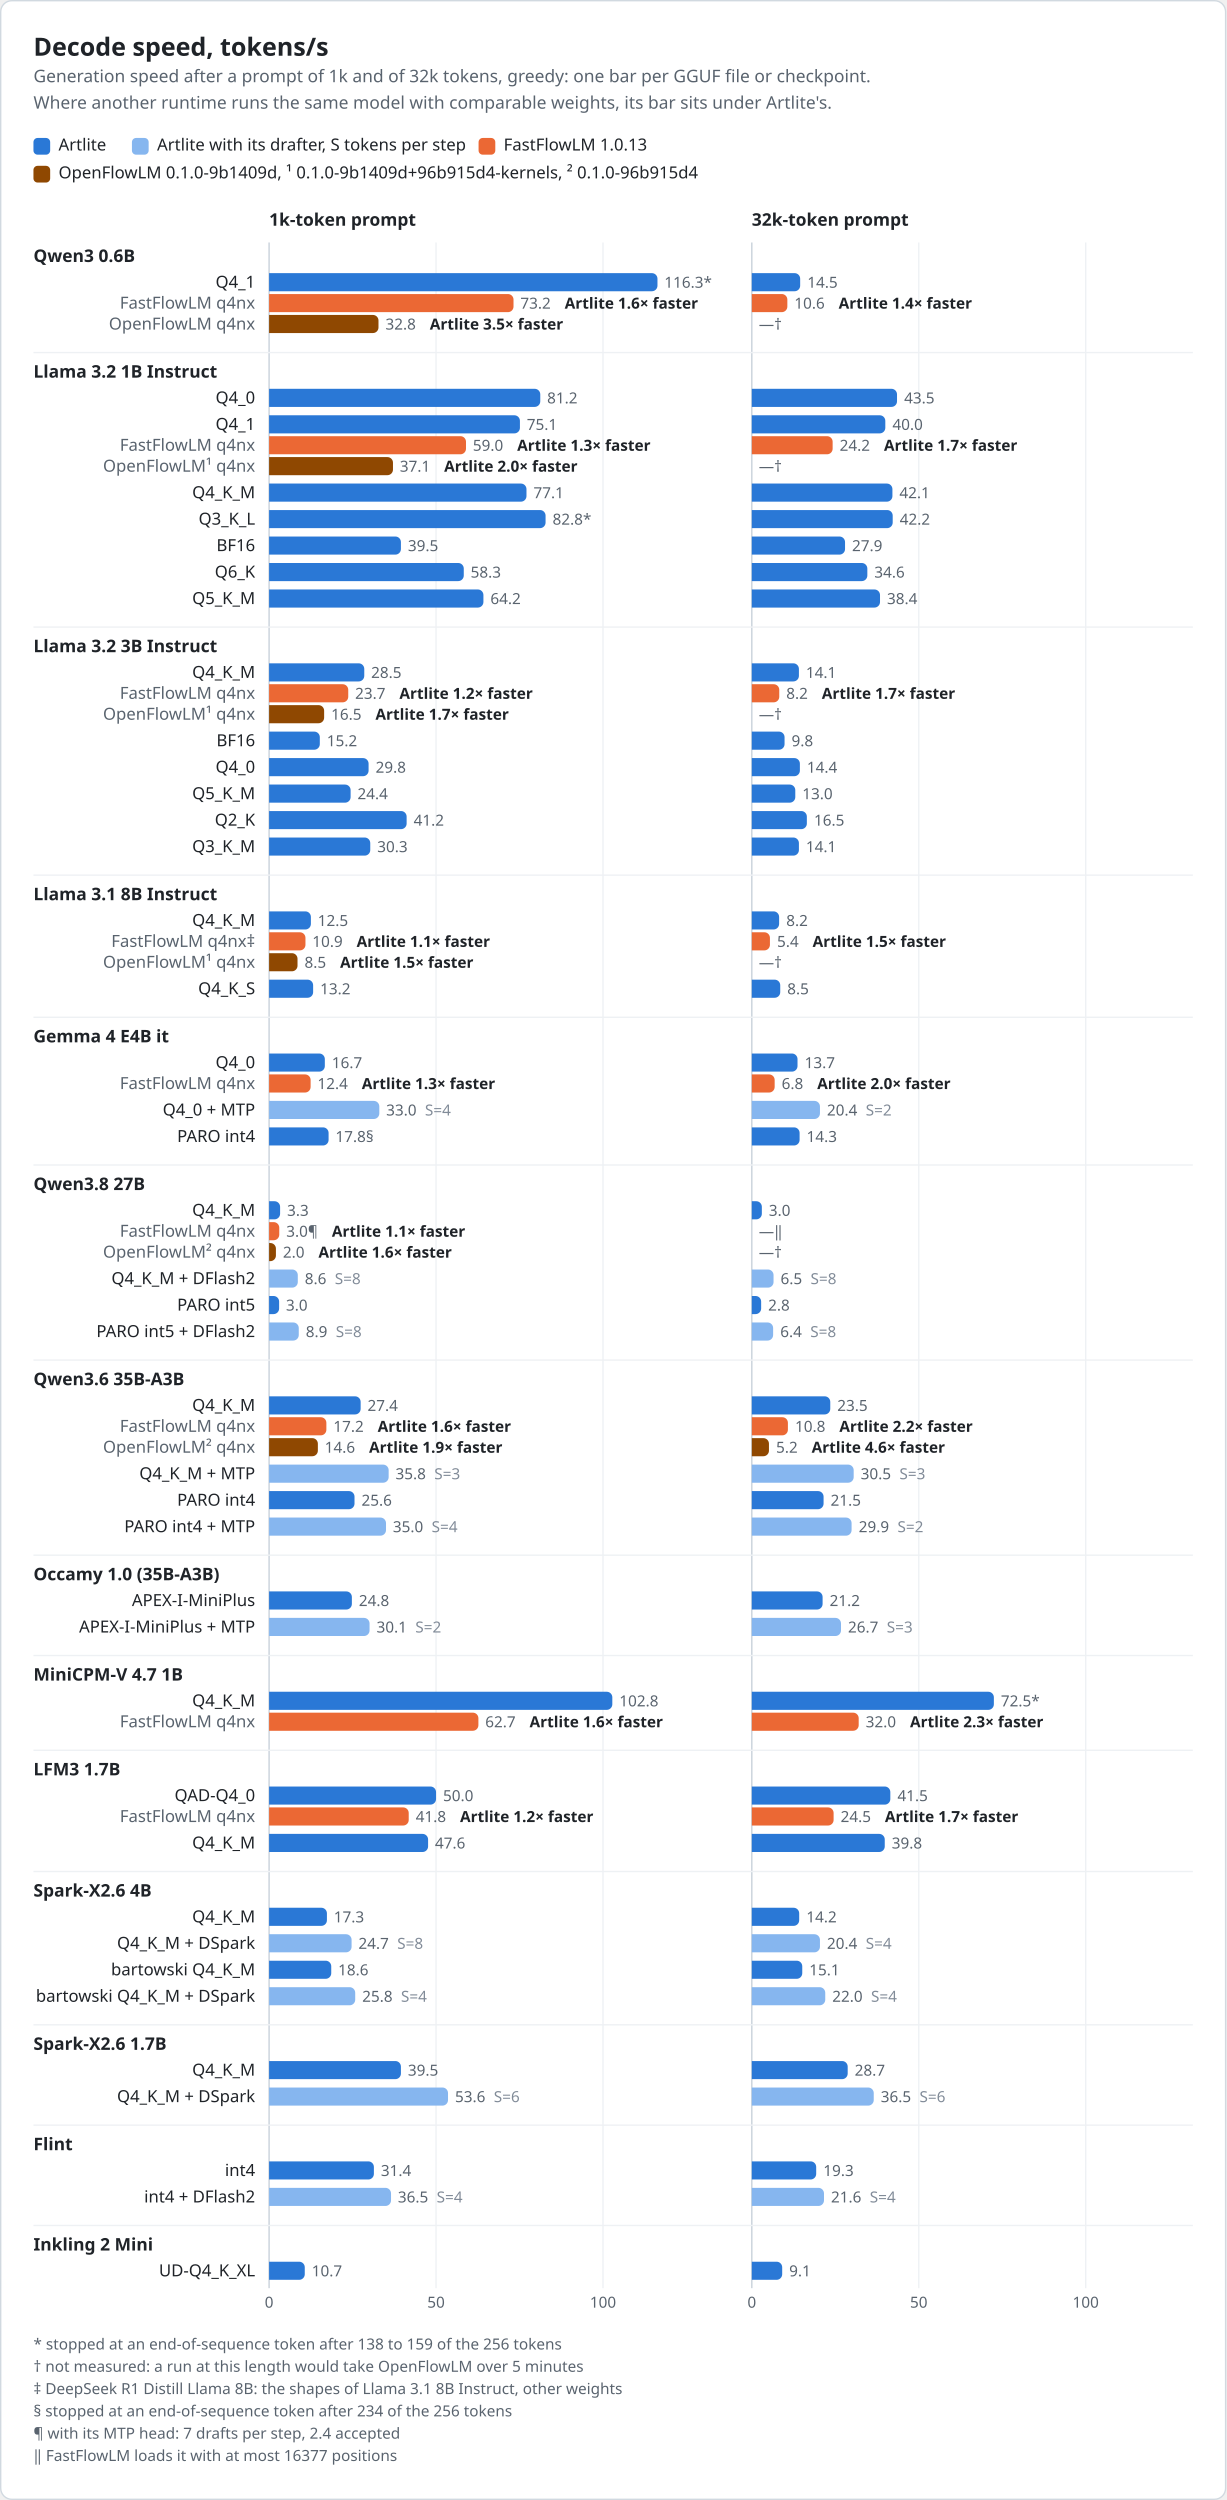
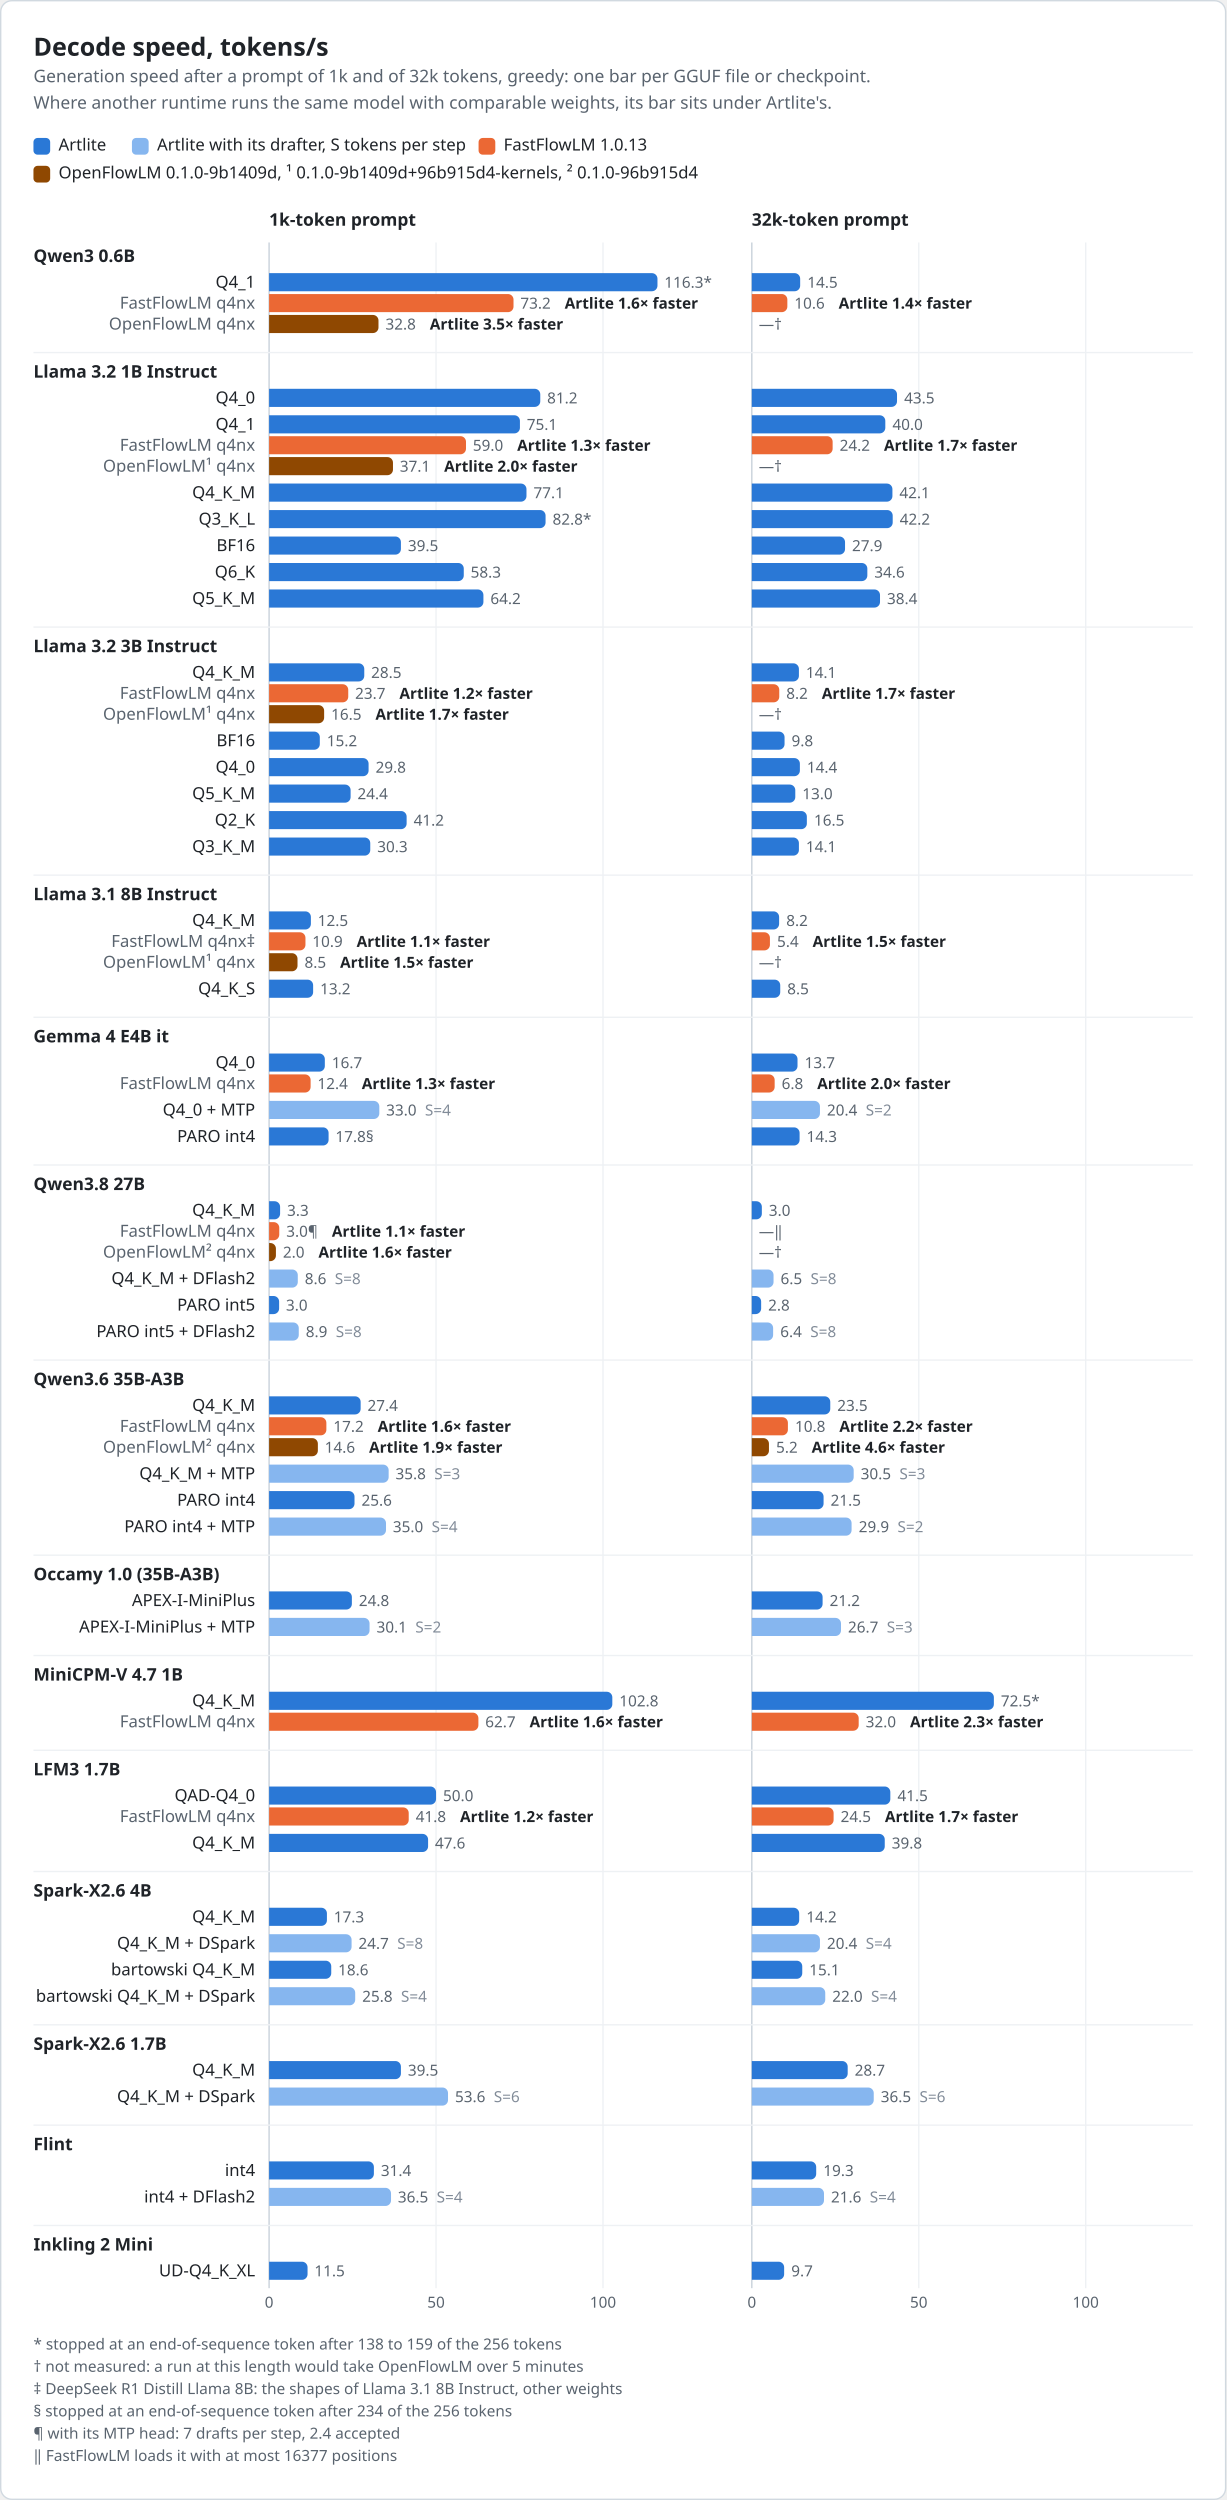
<svg xmlns="http://www.w3.org/2000/svg" width="880" height="1794" viewBox="0 0 880 1794" role="img" aria-labelledby="t d">
  <style>text{font-family:-apple-system, BlinkMacSystemFont, "Segoe UI", "Noto Sans", Helvetica, Arial, sans-serif;font-size:11px;fill:#59636e;font-variant-numeric:tabular-nums}.title{font-size:18px;font-weight:600;fill:#1f2328}.sub{font-size:12.5px}.h{font-size:12.5px;font-weight:600;fill:#1f2328}.lbl{font-size:12px;fill:#1f2328}.lbl2{font-size:12px}.strong{font-weight:600;fill:#1f2328}.muted{fill:#818b98}.small{font-size:10px}.halo{paint-order:stroke;stroke:#ffffff;stroke-width:3px;stroke-linejoin:round}.grid{stroke:#eef1f4}.axis{stroke:#c8d1da}.guide{stroke:#d5dce3}.bracket{stroke:#59636e;fill:none}.ft{fill:#86b6ef}.detail{font-size:12px;font-weight:400;fill:#59636e}.tile{fill:#eef1f4;stroke:#59636e;stroke-width:1}.cut{stroke:#59636e;stroke-width:.75;fill:none}.f0{fill:#2a78d6}.l0{stroke:#2a78d6;stroke-width:2;fill:none;stroke-linejoin:round;stroke-linecap:round}.d0{fill:#2a78d6;stroke:#ffffff;stroke-width:1.5}.b0{fill:#2a78d6;fill-opacity:.16}.f1{fill:#eb6834}.l1{stroke:#eb6834;stroke-width:2;fill:none;stroke-linejoin:round;stroke-linecap:round}.d1{fill:#eb6834;stroke:#ffffff;stroke-width:1.5}.b1{fill:#eb6834;fill-opacity:.16}.f2{fill:#1baf7a}.l2{stroke:#1baf7a;stroke-width:2;fill:none;stroke-linejoin:round;stroke-linecap:round}.d2{fill:#1baf7a;stroke:#ffffff;stroke-width:1.5}.b2{fill:#1baf7a;fill-opacity:.16}.f3{fill:#8f4801}.l3{stroke:#8f4801;stroke-width:2;fill:none;stroke-linejoin:round;stroke-linecap:round}.d3{fill:#8f4801;stroke:#ffffff;stroke-width:1.5}.b3{fill:#8f4801;fill-opacity:.16}</style>
  <rect x="0.5" y="0.5" width="879" height="1793" rx="8" fill="#ffffff" stroke="#d1d9e0" />
  <text x="24.0" y="40.0" class="title">Decode speed, tokens/s</text>
  <text x="24.0" y="59.0" class="sub">Generation speed after a prompt of 1k and of 32k tokens, greedy: one bar per GGUF file or checkpoint.</text>
  <text x="24.0" y="78.0" class="sub">Where another runtime runs the same model with comparable weights, its bar sits under Artlite's.</text>
  <rect x="24" y="99" width="12" height="12" rx="3" class="f0" />
  <text x="42.0" y="108.0" class="lbl">Artlite</text>
  <rect x="94.672" y="99" width="12" height="12" rx="3" class="ft" />
  <text x="112.7" y="108.0" class="lbl">Artlite with its drafter, S tokens per step</text>
  <rect x="343.424" y="99" width="12" height="12" rx="3" class="f1" />
  <text x="361.4" y="108.0" class="lbl">FastFlowLM 1.0.13</text>
  <rect x="24" y="119" width="12" height="12" rx="3" class="f3" />
  <text x="42.0" y="128.0" class="lbl">OpenFlowLM 0.1.0-9b1409d, ¹ 0.1.0-9b1409d+96b915d4-kernels, ² 0.1.0-96b915d4</text>
  <text x="193.1" y="162.0" class="h">1k-token prompt</text>
  <text x="539.5" y="162.0" class="h">32k-token prompt</text>
  <line x1="193.1" y1="174.0" x2="193.1" y2="1642.0" class="axis" />
  <text x="193.1" y="1656.0" text-anchor="middle">0</text>
  <line x1="312.9" y1="174.0" x2="312.9" y2="1642.0" class="grid" />
  <text x="312.9" y="1656.0" text-anchor="middle">50</text>
  <line x1="432.7" y1="174.0" x2="432.7" y2="1642.0" class="grid" />
  <text x="432.7" y="1656.0" text-anchor="middle">100</text>
  <line x1="539.5" y1="174.0" x2="539.5" y2="1642.0" class="axis" />
  <text x="539.5" y="1656.0" text-anchor="middle">0</text>
  <line x1="659.3" y1="174.0" x2="659.3" y2="1642.0" class="grid" />
  <text x="659.3" y="1656.0" text-anchor="middle">50</text>
  <line x1="779.1" y1="174.0" x2="779.1" y2="1642.0" class="grid" />
  <text x="779.1" y="1656.0" text-anchor="middle">100</text>
  <text x="24" y="188.0" class="h">Qwen3 0.6B</text>
  <text x="183.1" y="206.5" text-anchor="end" class="lbl">Q4_1</text>
  <path d="M193.1,196.0h274.7a4.0,4.0 0 0 1 4.0,4.0v5.0a4.0,4.0 0 0 1 -4.0,4.0h-274.7z" class="f0" />
  <text x="476.7" y="206.5">116.3*</text>
  <path d="M539.5,196.0h30.7a4.0,4.0 0 0 1 4.0,4.0v5.0a4.0,4.0 0 0 1 -4.0,4.0h-30.7z" class="f0" />
  <text x="579.3" y="206.5">14.5</text>
  <text x="183.1" y="221.5" text-anchor="end" class="lbl2">FastFlowLM q4nx</text>
  <path d="M193.1,211.0h171.4a4.0,4.0 0 0 1 4.0,4.0v5.0a4.0,4.0 0 0 1 -4.0,4.0h-171.4z" class="f1" />
  <text x="373.4" y="221.5">73.2<tspan dx="10" class="strong">Artlite 1.6× faster</tspan>
  </text>
  <path d="M539.5,211.0h21.5a4.0,4.0 0 0 1 4.0,4.0v5.0a4.0,4.0 0 0 1 -4.0,4.0h-21.5z" class="f1" />
  <text x="570.0" y="221.5">10.6<tspan dx="10" class="strong">Artlite 1.4× faster</tspan>
  </text>
  <text x="183.1" y="236.5" text-anchor="end" class="lbl2">OpenFlowLM q4nx</text>
  <path d="M193.1,226.0h74.5a4.0,4.0 0 0 1 4.0,4.0v5.0a4.0,4.0 0 0 1 -4.0,4.0h-74.5z" class="f3" />
  <text x="276.6" y="236.5">32.8<tspan dx="10" class="strong">Artlite 3.5× faster</tspan>
  </text>
  <text x="544.5" y="236.5">—†</text>
  <line x1="24" y1="253.0" x2="856" y2="253.0" class="grid" />
  <text x="24" y="271.0" class="h">Llama 3.2 1B Instruct</text>
  <text x="183.1" y="289.5" text-anchor="end" class="lbl">Q4_0</text>
  <path d="M193.1,279.0h190.6a4.0,4.0 0 0 1 4.0,4.0v5.0a4.0,4.0 0 0 1 -4.0,4.0h-190.6z" class="f0" />
  <text x="392.6" y="289.5">81.2</text>
  <path d="M539.5,279.0h100.2a4.0,4.0 0 0 1 4.0,4.0v5.0a4.0,4.0 0 0 1 -4.0,4.0h-100.2z" class="f0" />
  <text x="648.8" y="289.5">43.5</text>
  <text x="183.1" y="308.5" text-anchor="end" class="lbl">Q4_1</text>
  <path d="M193.1,298.0h176.0a4.0,4.0 0 0 1 4.0,4.0v5.0a4.0,4.0 0 0 1 -4.0,4.0h-176.0z" class="f0" />
  <text x="378.0" y="308.5">75.1</text>
  <path d="M539.5,298.0h91.8a4.0,4.0 0 0 1 4.0,4.0v5.0a4.0,4.0 0 0 1 -4.0,4.0h-91.8z" class="f0" />
  <text x="640.4" y="308.5">40.0</text>
  <text x="183.1" y="323.5" text-anchor="end" class="lbl2">FastFlowLM q4nx</text>
  <path d="M193.1,313.0h137.3a4.0,4.0 0 0 1 4.0,4.0v5.0a4.0,4.0 0 0 1 -4.0,4.0h-137.3z" class="f1" />
  <text x="339.3" y="323.5">59.0<tspan dx="10" class="strong">Artlite 1.3× faster</tspan>
  </text>
  <path d="M539.5,313.0h54.0a4.0,4.0 0 0 1 4.0,4.0v5.0a4.0,4.0 0 0 1 -4.0,4.0h-54.0z" class="f1" />
  <text x="602.5" y="323.5">24.2<tspan dx="10" class="strong">Artlite 1.7× faster</tspan>
  </text>
  <text x="183.1" y="338.5" text-anchor="end" class="lbl2">OpenFlowLM¹ q4nx</text>
  <path d="M193.1,328.0h84.9a4.0,4.0 0 0 1 4.0,4.0v5.0a4.0,4.0 0 0 1 -4.0,4.0h-84.9z" class="f3" />
  <text x="286.9" y="338.5">37.1<tspan dx="10" class="strong">Artlite 2.0× faster</tspan>
  </text>
  <text x="544.5" y="338.5">—†</text>
  <text x="183.1" y="357.5" text-anchor="end" class="lbl">Q4_K_M</text>
  <path d="M193.1,347.0h180.7a4.0,4.0 0 0 1 4.0,4.0v5.0a4.0,4.0 0 0 1 -4.0,4.0h-180.7z" class="f0" />
  <text x="382.8" y="357.5">77.1</text>
  <path d="M539.5,347.0h96.9a4.0,4.0 0 0 1 4.0,4.0v5.0a4.0,4.0 0 0 1 -4.0,4.0h-96.9z" class="f0" />
  <text x="645.4" y="357.5">42.1</text>
  <text x="183.1" y="376.5" text-anchor="end" class="lbl">Q3_K_L</text>
  <path d="M193.1,366.0h194.4a4.0,4.0 0 0 1 4.0,4.0v5.0a4.0,4.0 0 0 1 -4.0,4.0h-194.4z" class="f0" />
  <text x="396.5" y="376.5">82.8*</text>
  <path d="M539.5,366.0h97.1a4.0,4.0 0 0 1 4.0,4.0v5.0a4.0,4.0 0 0 1 -4.0,4.0h-97.1z" class="f0" />
  <text x="645.6" y="376.5">42.2</text>
  <text x="183.1" y="395.5" text-anchor="end" class="lbl">BF16</text>
  <path d="M193.1,385.0h90.6a4.0,4.0 0 0 1 4.0,4.0v5.0a4.0,4.0 0 0 1 -4.0,4.0h-90.6z" class="f0" />
  <text x="292.7" y="395.5">39.5</text>
  <path d="M539.5,385.0h62.9a4.0,4.0 0 0 1 4.0,4.0v5.0a4.0,4.0 0 0 1 -4.0,4.0h-62.9z" class="f0" />
  <text x="611.4" y="395.5">27.9</text>
  <text x="183.1" y="414.5" text-anchor="end" class="lbl">Q6_K</text>
  <path d="M193.1,404.0h135.7a4.0,4.0 0 0 1 4.0,4.0v5.0a4.0,4.0 0 0 1 -4.0,4.0h-135.7z" class="f0" />
  <text x="337.7" y="414.5">58.3</text>
  <path d="M539.5,404.0h78.9a4.0,4.0 0 0 1 4.0,4.0v5.0a4.0,4.0 0 0 1 -4.0,4.0h-78.9z" class="f0" />
  <text x="627.4" y="414.5">34.6</text>
  <text x="183.1" y="433.5" text-anchor="end" class="lbl">Q5_K_M</text>
  <path d="M193.1,423.0h149.8a4.0,4.0 0 0 1 4.0,4.0v5.0a4.0,4.0 0 0 1 -4.0,4.0h-149.8z" class="f0" />
  <text x="351.9" y="433.5">64.2</text>
  <path d="M539.5,423.0h88.0a4.0,4.0 0 0 1 4.0,4.0v5.0a4.0,4.0 0 0 1 -4.0,4.0h-88.0z" class="f0" />
  <text x="636.5" y="433.5">38.4</text>
  <line x1="24" y1="450.0" x2="856" y2="450.0" class="grid" />
  <text x="24" y="468.0" class="h">Llama 3.2 3B Instruct</text>
  <text x="183.1" y="486.5" text-anchor="end" class="lbl">Q4_K_M</text>
  <path d="M193.1,476.0h64.3a4.0,4.0 0 0 1 4.0,4.0v5.0a4.0,4.0 0 0 1 -4.0,4.0h-64.3z" class="f0" />
  <text x="266.3" y="486.5">28.5</text>
  <path d="M539.5,476.0h29.8a4.0,4.0 0 0 1 4.0,4.0v5.0a4.0,4.0 0 0 1 -4.0,4.0h-29.8z" class="f0" />
  <text x="578.3" y="486.5">14.1</text>
  <text x="183.1" y="501.5" text-anchor="end" class="lbl2">FastFlowLM q4nx</text>
  <path d="M193.1,491.0h52.8a4.0,4.0 0 0 1 4.0,4.0v5.0a4.0,4.0 0 0 1 -4.0,4.0h-52.8z" class="f1" />
  <text x="254.8" y="501.5">23.7<tspan dx="10" class="strong">Artlite 1.2× faster</tspan>
  </text>
  <path d="M539.5,491.0h15.7a4.0,4.0 0 0 1 4.0,4.0v5.0a4.0,4.0 0 0 1 -4.0,4.0h-15.7z" class="f1" />
  <text x="564.2" y="501.5">8.2<tspan dx="10" class="strong">Artlite 1.7× faster</tspan>
  </text>
  <text x="183.1" y="516.5" text-anchor="end" class="lbl2">OpenFlowLM¹ q4nx</text>
  <path d="M193.1,506.0h35.5a4.0,4.0 0 0 1 4.0,4.0v5.0a4.0,4.0 0 0 1 -4.0,4.0h-35.5z" class="f3" />
  <text x="237.6" y="516.5">16.5<tspan dx="10" class="strong">Artlite 1.7× faster</tspan>
  </text>
  <text x="544.5" y="516.5">—†</text>
  <text x="183.1" y="535.5" text-anchor="end" class="lbl">BF16</text>
  <path d="M193.1,525.0h32.4a4.0,4.0 0 0 1 4.0,4.0v5.0a4.0,4.0 0 0 1 -4.0,4.0h-32.4z" class="f0" />
  <text x="234.5" y="535.5">15.2</text>
  <path d="M539.5,525.0h19.5a4.0,4.0 0 0 1 4.0,4.0v5.0a4.0,4.0 0 0 1 -4.0,4.0h-19.5z" class="f0" />
  <text x="568.0" y="535.5">9.8</text>
  <text x="183.1" y="554.5" text-anchor="end" class="lbl">Q4_0</text>
  <path d="M193.1,544.0h67.4a4.0,4.0 0 0 1 4.0,4.0v5.0a4.0,4.0 0 0 1 -4.0,4.0h-67.4z" class="f0" />
  <text x="269.5" y="554.5">29.8</text>
  <path d="M539.5,544.0h30.5a4.0,4.0 0 0 1 4.0,4.0v5.0a4.0,4.0 0 0 1 -4.0,4.0h-30.5z" class="f0" />
  <text x="579.0" y="554.5">14.4</text>
  <text x="183.1" y="573.5" text-anchor="end" class="lbl">Q5_K_M</text>
  <path d="M193.1,563.0h54.5a4.0,4.0 0 0 1 4.0,4.0v5.0a4.0,4.0 0 0 1 -4.0,4.0h-54.5z" class="f0" />
  <text x="256.5" y="573.5">24.4</text>
  <path d="M539.5,563.0h27.2a4.0,4.0 0 0 1 4.0,4.0v5.0a4.0,4.0 0 0 1 -4.0,4.0h-27.2z" class="f0" />
  <text x="575.7" y="573.5">13.0</text>
  <text x="183.1" y="592.5" text-anchor="end" class="lbl">Q2_K</text>
  <path d="M193.1,582.0h94.7a4.0,4.0 0 0 1 4.0,4.0v5.0a4.0,4.0 0 0 1 -4.0,4.0h-94.7z" class="f0" />
  <text x="296.8" y="592.5">41.2</text>
  <path d="M539.5,582.0h35.5a4.0,4.0 0 0 1 4.0,4.0v5.0a4.0,4.0 0 0 1 -4.0,4.0h-35.5z" class="f0" />
  <text x="584.1" y="592.5">16.5</text>
  <text x="183.1" y="611.5" text-anchor="end" class="lbl">Q3_K_M</text>
  <path d="M193.1,601.0h68.6a4.0,4.0 0 0 1 4.0,4.0v5.0a4.0,4.0 0 0 1 -4.0,4.0h-68.6z" class="f0" />
  <text x="270.7" y="611.5">30.3</text>
  <path d="M539.5,601.0h29.8a4.0,4.0 0 0 1 4.0,4.0v5.0a4.0,4.0 0 0 1 -4.0,4.0h-29.8z" class="f0" />
  <text x="578.3" y="611.5">14.1</text>
  <line x1="24" y1="628.0" x2="856" y2="628.0" class="grid" />
  <text x="24" y="646.0" class="h">Llama 3.1 8B Instruct</text>
  <text x="183.1" y="664.5" text-anchor="end" class="lbl">Q4_K_M</text>
  <path d="M193.1,654.0h26.0a4.0,4.0 0 0 1 4.0,4.0v5.0a4.0,4.0 0 0 1 -4.0,4.0h-26.0z" class="f0" />
  <text x="228.0" y="664.5">12.5</text>
  <path d="M539.5,654.0h15.6a4.0,4.0 0 0 1 4.0,4.0v5.0a4.0,4.0 0 0 1 -4.0,4.0h-15.6z" class="f0" />
  <text x="564.2" y="664.5">8.2</text>
  <text x="183.1" y="679.5" text-anchor="end" class="lbl2">FastFlowLM q4nx‡</text>
  <path d="M193.1,669.0h22.1a4.0,4.0 0 0 1 4.0,4.0v5.0a4.0,4.0 0 0 1 -4.0,4.0h-22.1z" class="f1" />
  <text x="224.1" y="679.5">10.9<tspan dx="10" class="strong">Artlite 1.1× faster</tspan>
  </text>
  <path d="M539.5,669.0h9.0a4.0,4.0 0 0 1 4.0,4.0v5.0a4.0,4.0 0 0 1 -4.0,4.0h-9.0z" class="f1" />
  <text x="557.6" y="679.5">5.4<tspan dx="10" class="strong">Artlite 1.5× faster</tspan>
  </text>
  <text x="183.1" y="694.5" text-anchor="end" class="lbl2">OpenFlowLM¹ q4nx</text>
  <path d="M193.1,684.0h16.4a4.0,4.0 0 0 1 4.0,4.0v5.0a4.0,4.0 0 0 1 -4.0,4.0h-16.4z" class="f3" />
  <text x="218.5" y="694.5">8.5<tspan dx="10" class="strong">Artlite 1.5× faster</tspan>
  </text>
  <text x="544.5" y="694.5">—†</text>
  <text x="183.1" y="713.5" text-anchor="end" class="lbl">Q4_K_S</text>
  <path d="M193.1,703.0h27.6a4.0,4.0 0 0 1 4.0,4.0v5.0a4.0,4.0 0 0 1 -4.0,4.0h-27.6z" class="f0" />
  <text x="229.7" y="713.5">13.2</text>
  <path d="M539.5,703.0h16.4a4.0,4.0 0 0 1 4.0,4.0v5.0a4.0,4.0 0 0 1 -4.0,4.0h-16.4z" class="f0" />
  <text x="564.9" y="713.5">8.5</text>
  <line x1="24" y1="730.0" x2="856" y2="730.0" class="grid" />
  <text x="24" y="748.0" class="h">Gemma 4 E4B it</text>
  <text x="183.1" y="766.5" text-anchor="end" class="lbl">Q4_0</text>
  <path d="M193.1,756.0h36.0a4.0,4.0 0 0 1 4.0,4.0v5.0a4.0,4.0 0 0 1 -4.0,4.0h-36.0z" class="f0" />
  <text x="238.1" y="766.5">16.7</text>
  <path d="M539.5,756.0h28.8a4.0,4.0 0 0 1 4.0,4.0v5.0a4.0,4.0 0 0 1 -4.0,4.0h-28.8z" class="f0" />
  <text x="577.4" y="766.5">13.7</text>
  <text x="183.1" y="781.5" text-anchor="end" class="lbl2">FastFlowLM q4nx</text>
  <path d="M193.1,771.0h25.8a4.0,4.0 0 0 1 4.0,4.0v5.0a4.0,4.0 0 0 1 -4.0,4.0h-25.8z" class="f1" />
  <text x="227.8" y="781.5">12.4<tspan dx="10" class="strong">Artlite 1.3× faster</tspan>
  </text>
  <path d="M539.5,771.0h12.4a4.0,4.0 0 0 1 4.0,4.0v5.0a4.0,4.0 0 0 1 -4.0,4.0h-12.4z" class="f1" />
  <text x="560.9" y="781.5">6.8<tspan dx="10" class="strong">Artlite 2.0× faster</tspan>
  </text>
  <text x="183.1" y="800.5" text-anchor="end" class="lbl">Q4_0 + MTP</text>
  <path d="M193.1,790.0h75.1a4.0,4.0 0 0 1 4.0,4.0v5.0a4.0,4.0 0 0 1 -4.0,4.0h-75.1z" class="ft" />
  <text x="277.1" y="800.5">33.0<tspan dx="6" class="muted">S=4</tspan>
  </text>
  <path d="M539.5,790.0h44.9a4.0,4.0 0 0 1 4.0,4.0v5.0a4.0,4.0 0 0 1 -4.0,4.0h-44.9z" class="ft" />
  <text x="593.4" y="800.5">20.4<tspan dx="6" class="muted">S=2</tspan>
  </text>
  <text x="183.1" y="819.5" text-anchor="end" class="lbl">PARO int4</text>
  <path d="M193.1,809.0h38.7a4.0,4.0 0 0 1 4.0,4.0v5.0a4.0,4.0 0 0 1 -4.0,4.0h-38.7z" class="f0" />
  <text x="240.7" y="819.5">17.8§</text>
  <path d="M539.5,809.0h30.3a4.0,4.0 0 0 1 4.0,4.0v5.0a4.0,4.0 0 0 1 -4.0,4.0h-30.3z" class="f0" />
  <text x="578.8" y="819.5">14.3</text>
  <line x1="24" y1="836.0" x2="856" y2="836.0" class="grid" />
  <text x="24" y="854.0" class="h">Qwen3.8 27B</text>
  <text x="183.1" y="872.5" text-anchor="end" class="lbl">Q4_K_M</text>
  <path d="M193.1,862.0h3.9a4.0,4.0 0 0 1 4.0,4.0v5.0a4.0,4.0 0 0 1 -4.0,4.0h-3.9z" class="f0" />
  <text x="206.0" y="872.5">3.3</text>
  <path d="M539.5,862.0h3.2a4.0,4.0 0 0 1 4.0,4.0v5.0a4.0,4.0 0 0 1 -4.0,4.0h-3.2z" class="f0" />
  <text x="551.7" y="872.5">3.0</text>
  <text x="183.1" y="887.5" text-anchor="end" class="lbl2">FastFlowLM q4nx</text>
  <path d="M193.1,877.0h3.3a4.0,4.0 0 0 1 4.0,4.0v5.0a4.0,4.0 0 0 1 -4.0,4.0h-3.3z" class="f1" />
  <text x="205.4" y="887.5">3.0¶<tspan dx="10" class="strong">Artlite 1.1× faster</tspan>
  </text>
  <text x="544.5" y="887.5">—‖</text>
  <text x="183.1" y="902.5" text-anchor="end" class="lbl2">OpenFlowLM² q4nx</text>
  <path d="M193.1,892.0h0.9a4.0,4.0 0 0 1 4.0,4.0v5.0a4.0,4.0 0 0 1 -4.0,4.0h-0.9z" class="f3" />
  <text x="203.0" y="902.5">2.0<tspan dx="10" class="strong">Artlite 1.6× faster</tspan>
  </text>
  <text x="544.5" y="902.5">—†</text>
  <text x="183.1" y="921.5" text-anchor="end" class="lbl">Q4_K_M + DFlash2</text>
  <path d="M193.1,911.0h16.6a4.0,4.0 0 0 1 4.0,4.0v5.0a4.0,4.0 0 0 1 -4.0,4.0h-16.6z" class="ft" />
  <text x="218.7" y="921.5">8.6<tspan dx="6" class="muted">S=8</tspan>
  </text>
  <path d="M539.5,911.0h11.6a4.0,4.0 0 0 1 4.0,4.0v5.0a4.0,4.0 0 0 1 -4.0,4.0h-11.6z" class="ft" />
  <text x="560.1" y="921.5">6.5<tspan dx="6" class="muted">S=8</tspan>
  </text>
  <text x="183.1" y="940.5" text-anchor="end" class="lbl">PARO int5</text>
  <path d="M193.1,930.0h3.2a4.0,4.0 0 0 1 4.0,4.0v5.0a4.0,4.0 0 0 1 -4.0,4.0h-3.2z" class="f0" />
  <text x="205.2" y="940.5">3.0</text>
  <path d="M539.5,930.0h2.7a4.0,4.0 0 0 1 4.0,4.0v5.0a4.0,4.0 0 0 1 -4.0,4.0h-2.7z" class="f0" />
  <text x="551.2" y="940.5">2.8</text>
  <text x="183.1" y="959.5" text-anchor="end" class="lbl">PARO int5 + DFlash2</text>
  <path d="M193.1,949.0h17.3a4.0,4.0 0 0 1 4.0,4.0v5.0a4.0,4.0 0 0 1 -4.0,4.0h-17.3z" class="ft" />
  <text x="219.4" y="959.5">8.9<tspan dx="6" class="muted">S=8</tspan>
  </text>
  <path d="M539.5,949.0h11.3a4.0,4.0 0 0 1 4.0,4.0v5.0a4.0,4.0 0 0 1 -4.0,4.0h-11.3z" class="ft" />
  <text x="559.9" y="959.5">6.4<tspan dx="6" class="muted">S=8</tspan>
  </text>
  <line x1="24" y1="976.0" x2="856" y2="976.0" class="grid" />
  <text x="24" y="994.0" class="h">Qwen3.6 35B-A3B</text>
  <text x="183.1" y="1012.5" text-anchor="end" class="lbl">Q4_K_M</text>
  <path d="M193.1,1002.0h61.7a4.0,4.0 0 0 1 4.0,4.0v5.0a4.0,4.0 0 0 1 -4.0,4.0h-61.7z" class="f0" />
  <text x="263.7" y="1012.5">27.4</text>
  <path d="M539.5,1002.0h52.3a4.0,4.0 0 0 1 4.0,4.0v5.0a4.0,4.0 0 0 1 -4.0,4.0h-52.3z" class="f0" />
  <text x="600.8" y="1012.5">23.5</text>
  <text x="183.1" y="1027.5" text-anchor="end" class="lbl2">FastFlowLM q4nx</text>
  <path d="M193.1,1017.0h37.1a4.0,4.0 0 0 1 4.0,4.0v5.0a4.0,4.0 0 0 1 -4.0,4.0h-37.1z" class="f1" />
  <text x="239.2" y="1027.5">17.2<tspan dx="10" class="strong">Artlite 1.6× faster</tspan>
  </text>
  <path d="M539.5,1017.0h21.9a4.0,4.0 0 0 1 4.0,4.0v5.0a4.0,4.0 0 0 1 -4.0,4.0h-21.9z" class="f1" />
  <text x="570.5" y="1027.5">10.8<tspan dx="10" class="strong">Artlite 2.2× faster</tspan>
  </text>
  <text x="183.1" y="1042.5" text-anchor="end" class="lbl2">OpenFlowLM² q4nx</text>
  <path d="M193.1,1032.0h31.0a4.0,4.0 0 0 1 4.0,4.0v5.0a4.0,4.0 0 0 1 -4.0,4.0h-31.0z" class="f3" />
  <text x="233.0" y="1042.5">14.6<tspan dx="10" class="strong">Artlite 1.9× faster</tspan>
  </text>
  <path d="M539.5,1032.0h8.3a4.0,4.0 0 0 1 4.0,4.0v5.0a4.0,4.0 0 0 1 -4.0,4.0h-8.3z" class="f3" />
  <text x="556.9" y="1042.5">5.2<tspan dx="10" class="strong">Artlite 4.6× faster</tspan>
  </text>
  <text x="183.1" y="1061.5" text-anchor="end" class="lbl">Q4_K_M + MTP</text>
  <path d="M193.1,1051.0h81.8a4.0,4.0 0 0 1 4.0,4.0v5.0a4.0,4.0 0 0 1 -4.0,4.0h-81.8z" class="ft" />
  <text x="283.8" y="1061.5">35.8<tspan dx="6" class="muted">S=3</tspan>
  </text>
  <path d="M539.5,1051.0h69.1a4.0,4.0 0 0 1 4.0,4.0v5.0a4.0,4.0 0 0 1 -4.0,4.0h-69.1z" class="ft" />
  <text x="617.6" y="1061.5">30.5<tspan dx="6" class="muted">S=3</tspan>
  </text>
  <text x="183.1" y="1080.5" text-anchor="end" class="lbl">PARO int4</text>
  <path d="M193.1,1070.0h57.3a4.0,4.0 0 0 1 4.0,4.0v5.0a4.0,4.0 0 0 1 -4.0,4.0h-57.3z" class="f0" />
  <text x="259.4" y="1080.5">25.6</text>
  <path d="M539.5,1070.0h47.5a4.0,4.0 0 0 1 4.0,4.0v5.0a4.0,4.0 0 0 1 -4.0,4.0h-47.5z" class="f0" />
  <text x="596.0" y="1080.5">21.5</text>
  <text x="183.1" y="1099.5" text-anchor="end" class="lbl">PARO int4 + MTP</text>
  <path d="M193.1,1089.0h79.9a4.0,4.0 0 0 1 4.0,4.0v5.0a4.0,4.0 0 0 1 -4.0,4.0h-79.9z" class="ft" />
  <text x="281.9" y="1099.5">35.0<tspan dx="6" class="muted">S=4</tspan>
  </text>
  <path d="M539.5,1089.0h67.6a4.0,4.0 0 0 1 4.0,4.0v5.0a4.0,4.0 0 0 1 -4.0,4.0h-67.6z" class="ft" />
  <text x="616.2" y="1099.5">29.9<tspan dx="6" class="muted">S=2</tspan>
  </text>
  <line x1="24" y1="1116.0" x2="856" y2="1116.0" class="grid" />
  <text x="24" y="1134.0" class="h">Occamy 1.0 (35B-A3B)</text>
  <text x="183.1" y="1152.5" text-anchor="end" class="lbl">APEX-I-MiniPlus</text>
  <path d="M193.1,1142.0h55.4a4.0,4.0 0 0 1 4.0,4.0v5.0a4.0,4.0 0 0 1 -4.0,4.0h-55.4z" class="f0" />
  <text x="257.5" y="1152.5">24.8</text>
  <path d="M539.5,1142.0h46.8a4.0,4.0 0 0 1 4.0,4.0v5.0a4.0,4.0 0 0 1 -4.0,4.0h-46.8z" class="f0" />
  <text x="595.3" y="1152.5">21.2</text>
  <text x="183.1" y="1171.5" text-anchor="end" class="lbl">APEX-I-MiniPlus + MTP</text>
  <path d="M193.1,1161.0h68.1a4.0,4.0 0 0 1 4.0,4.0v5.0a4.0,4.0 0 0 1 -4.0,4.0h-68.1z" class="ft" />
  <text x="270.2" y="1171.5">30.1<tspan dx="6" class="muted">S=2</tspan>
  </text>
  <path d="M539.5,1161.0h60.0a4.0,4.0 0 0 1 4.0,4.0v5.0a4.0,4.0 0 0 1 -4.0,4.0h-60.0z" class="ft" />
  <text x="608.5" y="1171.5">26.7<tspan dx="6" class="muted">S=3</tspan>
  </text>
  <line x1="24" y1="1188.0" x2="856" y2="1188.0" class="grid" />
  <text x="24" y="1206.0" class="h">MiniCPM-V 4.7 1B</text>
  <text x="183.1" y="1224.5" text-anchor="end" class="lbl">Q4_K_M</text>
  <path d="M193.1,1214.0h242.3a4.0,4.0 0 0 1 4.0,4.0v5.0a4.0,4.0 0 0 1 -4.0,4.0h-242.3z" class="f0" />
  <text x="444.4" y="1224.5">102.8</text>
  <path d="M539.5,1214.0h169.7a4.0,4.0 0 0 1 4.0,4.0v5.0a4.0,4.0 0 0 1 -4.0,4.0h-169.7z" class="f0" />
  <text x="718.2" y="1224.5">72.5*</text>
  <text x="183.1" y="1239.5" text-anchor="end" class="lbl2">FastFlowLM q4nx</text>
  <path d="M193.1,1229.0h146.2a4.0,4.0 0 0 1 4.0,4.0v5.0a4.0,4.0 0 0 1 -4.0,4.0h-146.2z" class="f1" />
  <text x="348.2" y="1239.5">62.7<tspan dx="10" class="strong">Artlite 1.6× faster</tspan>
  </text>
  <path d="M539.5,1229.0h72.7a4.0,4.0 0 0 1 4.0,4.0v5.0a4.0,4.0 0 0 1 -4.0,4.0h-72.7z" class="f1" />
  <text x="621.2" y="1239.5">32.0<tspan dx="10" class="strong">Artlite 2.3× faster</tspan>
  </text>
  <line x1="24" y1="1256.0" x2="856" y2="1256.0" class="grid" />
  <text x="24" y="1274.0" class="h">LFM3 1.7B</text>
  <text x="183.1" y="1292.5" text-anchor="end" class="lbl">QAD-Q4_0</text>
  <path d="M193.1,1282.0h115.8a4.0,4.0 0 0 1 4.0,4.0v5.0a4.0,4.0 0 0 1 -4.0,4.0h-115.8z" class="f0" />
  <text x="317.9" y="1292.5">50.0</text>
  <path d="M539.5,1282.0h95.4a4.0,4.0 0 0 1 4.0,4.0v5.0a4.0,4.0 0 0 1 -4.0,4.0h-95.4z" class="f0" />
  <text x="644.0" y="1292.5">41.5</text>
  <text x="183.1" y="1307.5" text-anchor="end" class="lbl2">FastFlowLM q4nx</text>
  <path d="M193.1,1297.0h96.2a4.0,4.0 0 0 1 4.0,4.0v5.0a4.0,4.0 0 0 1 -4.0,4.0h-96.2z" class="f1" />
  <text x="298.3" y="1307.5">41.8<tspan dx="10" class="strong">Artlite 1.2× faster</tspan>
  </text>
  <path d="M539.5,1297.0h54.7a4.0,4.0 0 0 1 4.0,4.0v5.0a4.0,4.0 0 0 1 -4.0,4.0h-54.7z" class="f1" />
  <text x="603.2" y="1307.5">24.5<tspan dx="10" class="strong">Artlite 1.7× faster</tspan>
  </text>
  <text x="183.1" y="1326.5" text-anchor="end" class="lbl">Q4_K_M</text>
  <path d="M193.1,1316.0h110.1a4.0,4.0 0 0 1 4.0,4.0v5.0a4.0,4.0 0 0 1 -4.0,4.0h-110.1z" class="f0" />
  <text x="312.1" y="1326.5">47.6</text>
  <path d="M539.5,1316.0h91.4a4.0,4.0 0 0 1 4.0,4.0v5.0a4.0,4.0 0 0 1 -4.0,4.0h-91.4z" class="f0" />
  <text x="639.9" y="1326.5">39.8</text>
  <line x1="24" y1="1343.0" x2="856" y2="1343.0" class="grid" />
  <text x="24" y="1361.0" class="h">Spark-X2.6 4B</text>
  <text x="183.1" y="1379.5" text-anchor="end" class="lbl">Q4_K_M</text>
  <path d="M193.1,1369.0h37.5a4.0,4.0 0 0 1 4.0,4.0v5.0a4.0,4.0 0 0 1 -4.0,4.0h-37.5z" class="f0" />
  <text x="239.5" y="1379.5">17.3</text>
  <path d="M539.5,1369.0h30.0a4.0,4.0 0 0 1 4.0,4.0v5.0a4.0,4.0 0 0 1 -4.0,4.0h-30.0z" class="f0" />
  <text x="578.6" y="1379.5">14.2</text>
  <text x="183.1" y="1398.5" text-anchor="end" class="lbl">Q4_K_M + DSpark</text>
  <path d="M193.1,1388.0h55.2a4.0,4.0 0 0 1 4.0,4.0v5.0a4.0,4.0 0 0 1 -4.0,4.0h-55.2z" class="ft" />
  <text x="257.2" y="1398.5">24.7<tspan dx="6" class="muted">S=8</tspan>
  </text>
  <path d="M539.5,1388.0h44.9a4.0,4.0 0 0 1 4.0,4.0v5.0a4.0,4.0 0 0 1 -4.0,4.0h-44.9z" class="ft" />
  <text x="593.4" y="1398.5">20.4<tspan dx="6" class="muted">S=4</tspan>
  </text>
  <text x="183.1" y="1417.5" text-anchor="end" class="lbl">bartowski Q4_K_M</text>
  <path d="M193.1,1407.0h40.6a4.0,4.0 0 0 1 4.0,4.0v5.0a4.0,4.0 0 0 1 -4.0,4.0h-40.6z" class="f0" />
  <text x="242.6" y="1417.5">18.6</text>
  <path d="M539.5,1407.0h32.2a4.0,4.0 0 0 1 4.0,4.0v5.0a4.0,4.0 0 0 1 -4.0,4.0h-32.2z" class="f0" />
  <text x="580.7" y="1417.5">15.1</text>
  <text x="183.1" y="1436.5" text-anchor="end" class="lbl">bartowski Q4_K_M + DSpark</text>
  <path d="M193.1,1426.0h57.8a4.0,4.0 0 0 1 4.0,4.0v5.0a4.0,4.0 0 0 1 -4.0,4.0h-57.8z" class="ft" />
  <text x="259.9" y="1436.5">25.8<tspan dx="6" class="muted">S=4</tspan>
  </text>
  <path d="M539.5,1426.0h48.7a4.0,4.0 0 0 1 4.0,4.0v5.0a4.0,4.0 0 0 1 -4.0,4.0h-48.7z" class="ft" />
  <text x="597.2" y="1436.5">22.0<tspan dx="6" class="muted">S=4</tspan>
  </text>
  <line x1="24" y1="1453.0" x2="856" y2="1453.0" class="grid" />
  <text x="24" y="1471.0" class="h">Spark-X2.6 1.7B</text>
  <text x="183.1" y="1489.5" text-anchor="end" class="lbl">Q4_K_M</text>
  <path d="M193.1,1479.0h90.6a4.0,4.0 0 0 1 4.0,4.0v5.0a4.0,4.0 0 0 1 -4.0,4.0h-90.6z" class="f0" />
  <text x="292.7" y="1489.5">39.5</text>
  <path d="M539.5,1479.0h64.8a4.0,4.0 0 0 1 4.0,4.0v5.0a4.0,4.0 0 0 1 -4.0,4.0h-64.8z" class="f0" />
  <text x="613.3" y="1489.5">28.7</text>
  <text x="183.1" y="1508.5" text-anchor="end" class="lbl">Q4_K_M + DSpark</text>
  <path d="M193.1,1498.0h124.4a4.0,4.0 0 0 1 4.0,4.0v5.0a4.0,4.0 0 0 1 -4.0,4.0h-124.4z" class="ft" />
  <text x="326.5" y="1508.5">53.6<tspan dx="6" class="muted">S=6</tspan>
  </text>
  <path d="M539.5,1498.0h83.5a4.0,4.0 0 0 1 4.0,4.0v5.0a4.0,4.0 0 0 1 -4.0,4.0h-83.5z" class="ft" />
  <text x="632.0" y="1508.5">36.5<tspan dx="6" class="muted">S=6</tspan>
  </text>
  <line x1="24" y1="1525.0" x2="856" y2="1525.0" class="grid" />
  <text x="24" y="1543.0" class="h">Flint</text>
  <text x="183.1" y="1561.5" text-anchor="end" class="lbl">int4</text>
  <path d="M193.1,1551.0h71.2a4.0,4.0 0 0 1 4.0,4.0v5.0a4.0,4.0 0 0 1 -4.0,4.0h-71.2z" class="f0" />
  <text x="273.3" y="1561.5">31.4</text>
  <path d="M539.5,1551.0h42.2a4.0,4.0 0 0 1 4.0,4.0v5.0a4.0,4.0 0 0 1 -4.0,4.0h-42.2z" class="f0" />
  <text x="590.8" y="1561.5">19.3</text>
  <text x="183.1" y="1580.5" text-anchor="end" class="lbl">int4 + DFlash2</text>
  <path d="M193.1,1570.0h83.5a4.0,4.0 0 0 1 4.0,4.0v5.0a4.0,4.0 0 0 1 -4.0,4.0h-83.5z" class="ft" />
  <text x="285.5" y="1580.5">36.5<tspan dx="6" class="muted">S=4</tspan>
  </text>
  <path d="M539.5,1570.0h47.8a4.0,4.0 0 0 1 4.0,4.0v5.0a4.0,4.0 0 0 1 -4.0,4.0h-47.8z" class="ft" />
  <text x="596.3" y="1580.5">21.6<tspan dx="6" class="muted">S=4</tspan>
  </text>
  <line x1="24" y1="1597.0" x2="856" y2="1597.0" class="grid" />
  <text x="24" y="1615.0" class="h">Inkling 2 Mini</text>
  <text x="183.1" y="1633.5" text-anchor="end" class="lbl">UD-Q4_K_XL</text>
-   <path d="M193.1,1623.0h21.6a4.0,4.0 0 0 1 4.0,4.0v5.0a4.0,4.0 0 0 1 -4.0,4.0h-21.6z" class="f0" />
-   <text x="223.7" y="1633.5">10.7</text>
-   <path d="M539.5,1623.0h17.8a4.0,4.0 0 0 1 4.0,4.0v5.0a4.0,4.0 0 0 1 -4.0,4.0h-17.8z" class="f0" />
-   <text x="566.3" y="1633.5">9.1</text>
+   <path d="M193.1,1623.0h23.6a4.0,4.0 0 0 1 4.0,4.0v5.0a4.0,4.0 0 0 1 -4.0,4.0h-23.6z" class="f0" />
+   <text x="225.6" y="1633.5">11.5</text>
+   <path d="M539.5,1623.0h19.2a4.0,4.0 0 0 1 4.0,4.0v5.0a4.0,4.0 0 0 1 -4.0,4.0h-19.2z" class="f0" />
+   <text x="567.8" y="1633.5">9.7</text>
  <text x="24.0" y="1686.0">* stopped at an end-of-sequence token after 138 to 159 of the 256 tokens</text>
  <text x="24.0" y="1702.0">† not measured: a run at this length would take OpenFlowLM over 5 minutes</text>
  <text x="24.0" y="1718.0">‡ DeepSeek R1 Distill Llama 8B: the shapes of Llama 3.1 8B Instruct, other weights</text>
  <text x="24.0" y="1734.0">§ stopped at an end-of-sequence token after 234 of the 256 tokens</text>
  <text x="24.0" y="1750.0">¶ with its MTP head: 7 drafts per step, 2.4 accepted</text>
  <text x="24.0" y="1766.0">‖ FastFlowLM loads it with at most 16377 positions</text>
</svg>
